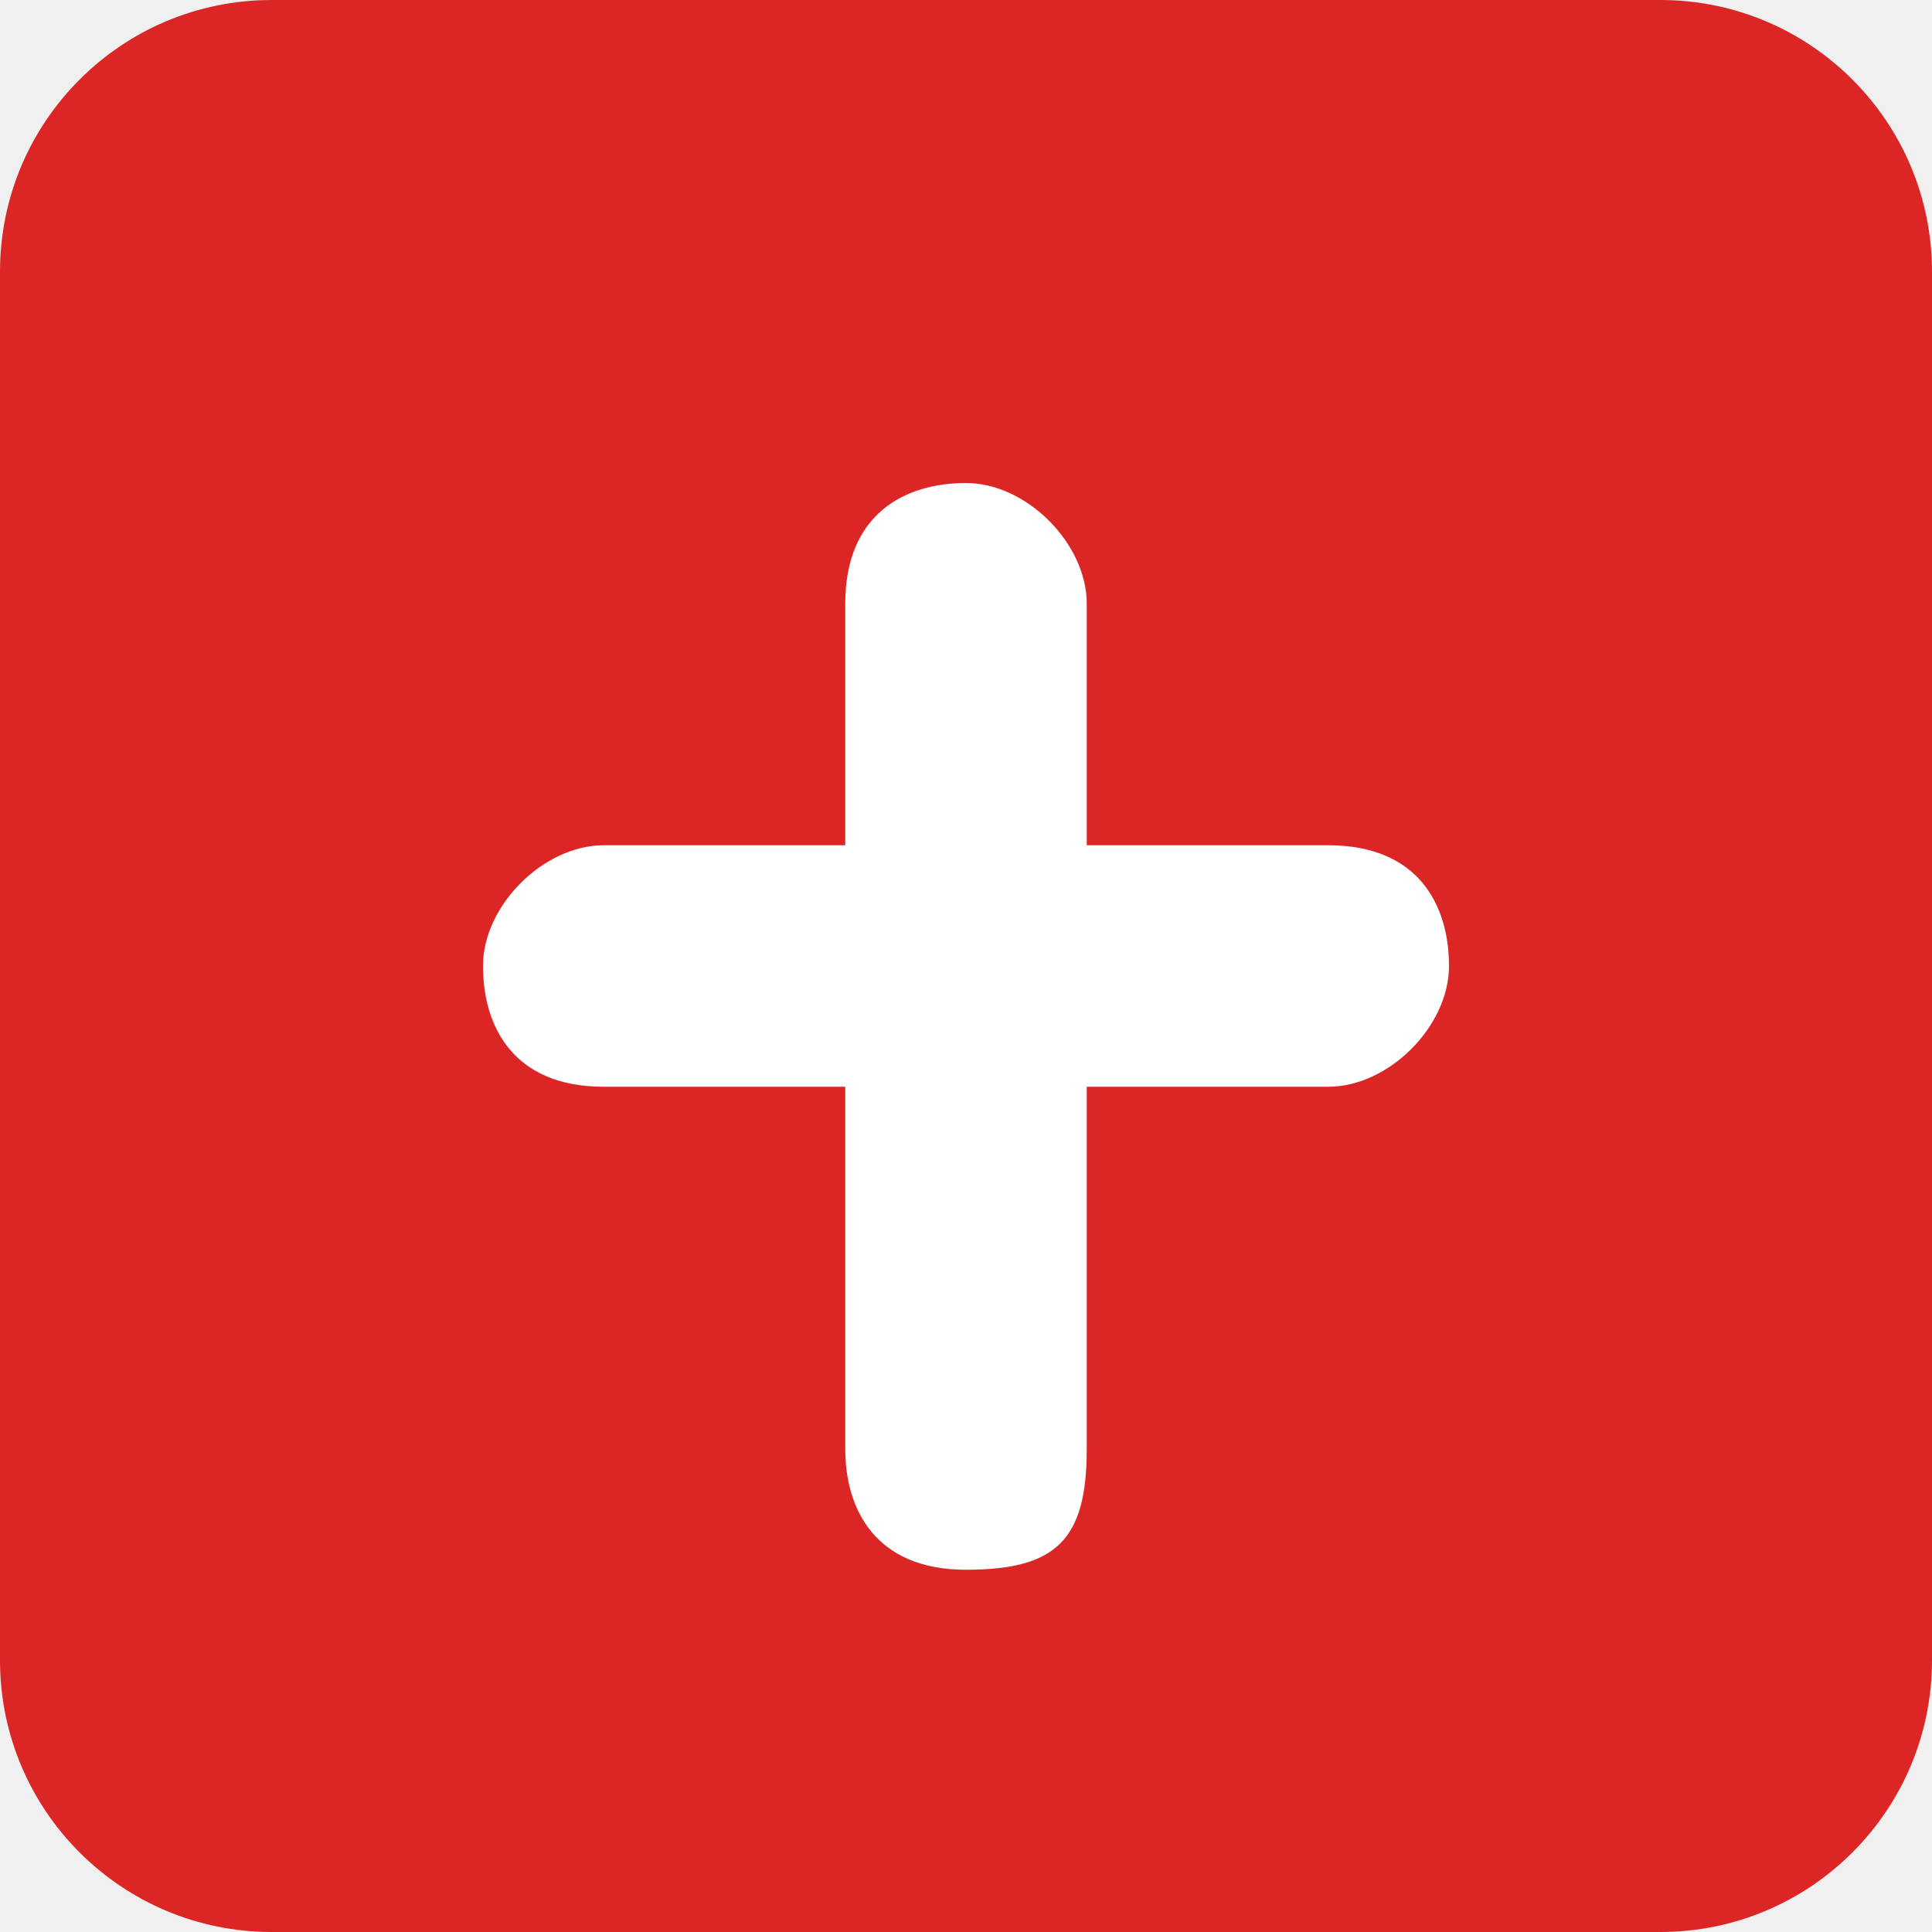
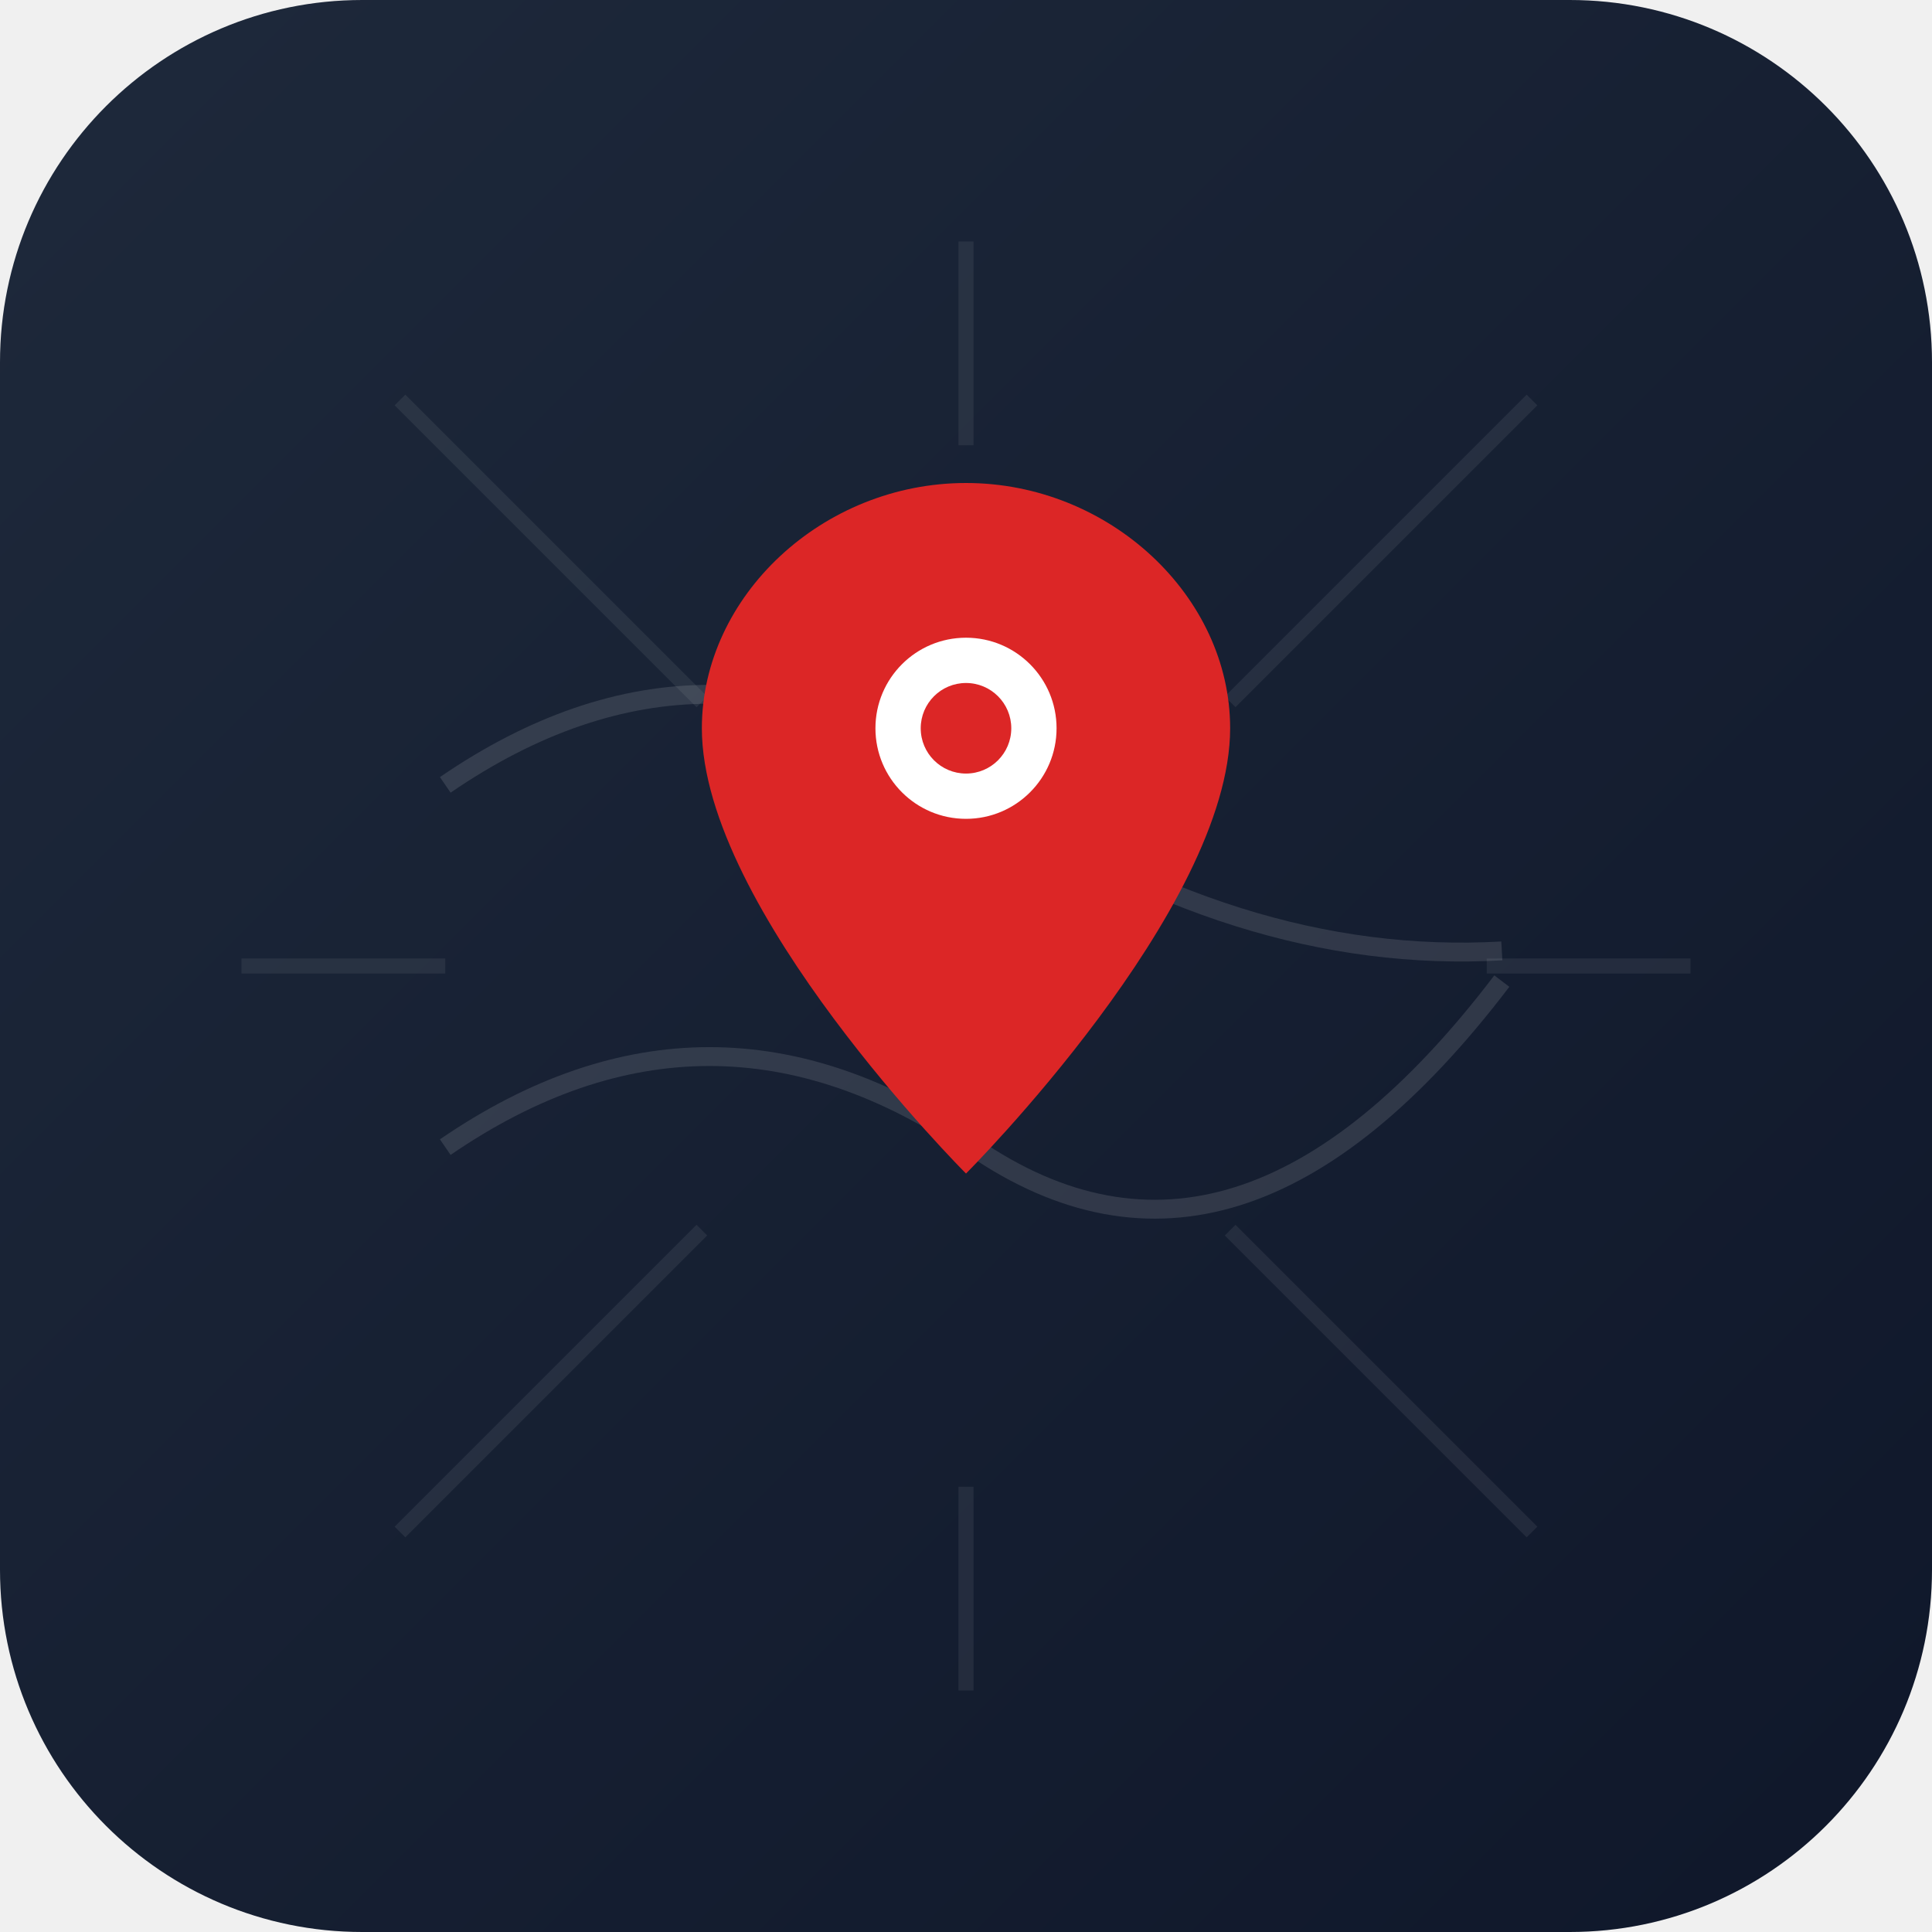
<svg xmlns="http://www.w3.org/2000/svg" viewBox="0 0 512 512" width="512" height="512">
-   <rect width="512" height="512" rx="72" fill="#dc2626" />
-   <path d="M256 416c-24 0-32-16-32-32V288h-64c-24 0-32-16-32-32s16-32 32-32h64V160c0-24 16-32 32-32s32 16 32 32v64h64c24 0 32 16 32 32s-16 32-32 32h-64v96c0 24-8 32-32 32z" fill="#fff" />
+   <defs>
+     <linearGradient id="b" x1="0" y1="0" x2="1" y2="1">
+       <stop offset="0%" stop-color="#1e293b" />
+       <stop offset="100%" stop-color="#0f172a" />
+     </linearGradient>
+   </defs>
+   <rect width="512" height="512" rx="96" fill="url(#b)" />
+   <g stroke="rgba(255,255,255,0.07)" stroke-width="4" fill="none">
+     <path d="M106 106l80 80M326 326l80 80M106 406l80-80M326 186l80-80" />
+     <path d="M64 256h54M394 256h54M256 64v54M256 394v54" />
+   </g>
+   <path d="M118 208q70-48 140 0t140 44" fill="none" stroke="rgba(255,255,255,0.12)" stroke-width="5" />
+   <path d="M118 304q70-48 140 0t140-44" fill="none" stroke="rgba(255,255,255,0.12)" stroke-width="5" />
+   <g transform="translate(256,214)">
+     <path d="M0-86c-38 0-70 30-70 65 0 48 70 118 70 118s70-70 70-118c0-35-32-65-70-65z" fill="#dc2626" />
+     <circle cx="0" cy="-21" r="24" fill="#fff" />
+     <circle cx="0" cy="-21" r="12" fill="#dc2626" />
+   </g>
</svg>
